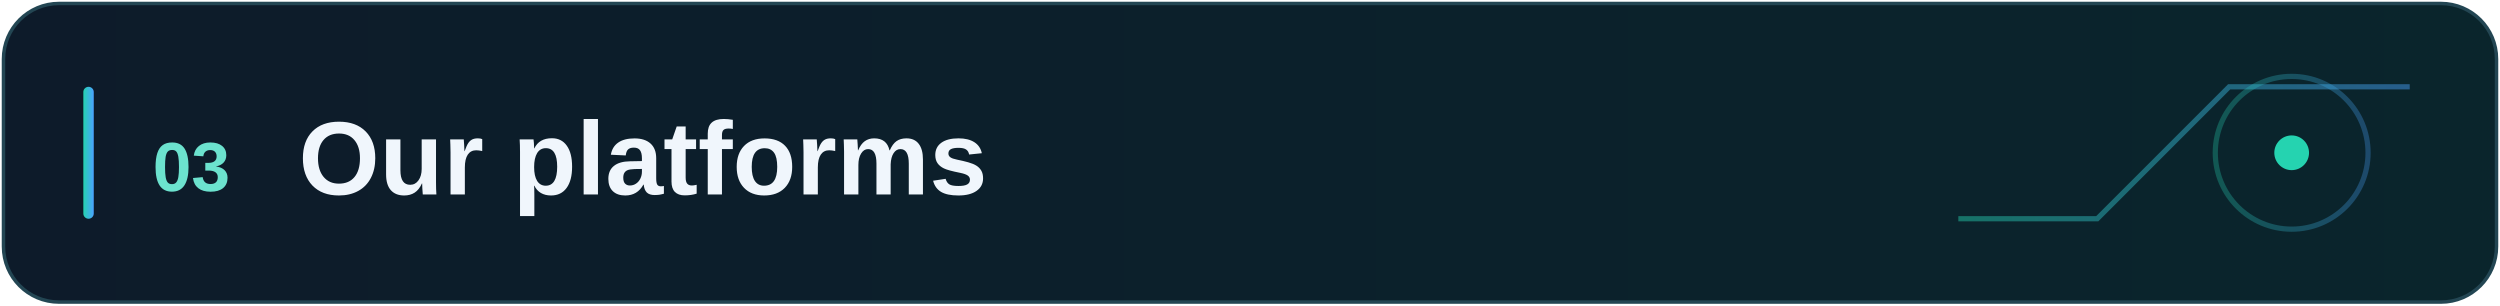
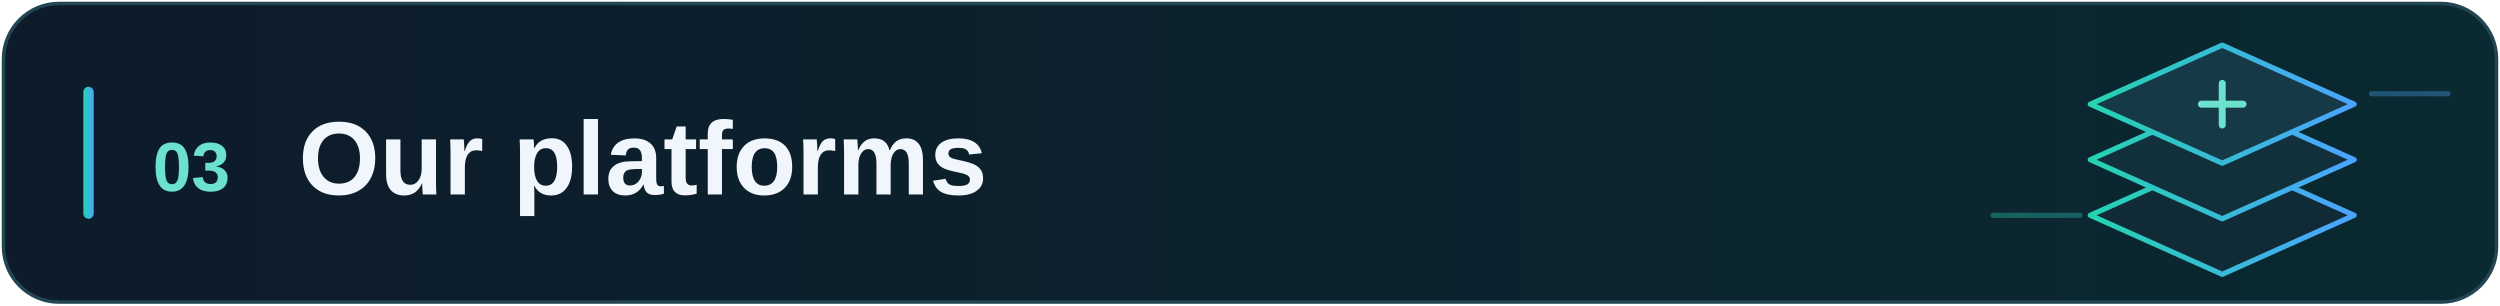
- <svg xmlns="http://www.w3.org/2000/svg" width="720" height="88" viewBox="0 0 720 88" role="img" aria-labelledby="title">
+ <svg xmlns="http://www.w3.org/2000/svg" width="720" height="88" viewBox="0 0 720 88" role="img" aria-labelledby="title desc">
  <defs>
    <linearGradient id="bg">
      <stop stop-color="#0d1b2a" />
-       <stop offset="1" stop-color="#0a252c" />
+       <stop offset="1" stop-color="#0a2930" />
    </linearGradient>
    <linearGradient id="accent">
      <stop stop-color="#25d3b0" />
      <stop offset="1" stop-color="#4ba3ff" />
    </linearGradient>
+     <style>
+       .layer{animation:float 5s ease-in-out infinite}.middle{animation-delay:-1.6s}.top{animation-delay:-3.2s}@keyframes float{0%,100%{transform:translateY(3px)}50%{transform:translateY(-3px)}}
+       @media (prefers-reduced-motion: reduce) { .art * { animation: none !important; } .wave { opacity: .3; } }
+     </style>
  </defs>
  <rect x="1" y="1" width="718" height="86" rx="16" fill="url(#bg)" stroke="#234653" />
  <rect x="24" y="25" width="3" height="38" rx="1.5" fill="url(#accent)" />
  <g font-family="-apple-system, BlinkMacSystemFont, 'Segoe UI', Arial, sans-serif">
    <text x="44" y="55" fill="#6ce2ce" font-size="20" font-weight="600">03</text>
    <text x="86" y="56" fill="#f0f6fc" font-size="30" font-weight="700">Our platforms</text>
  </g>
-   <g fill="none" stroke="url(#accent)" stroke-width="1.5">
-     <path d="M564 63h40l38-38h52" opacity=".45" />
-     <circle cx="660" cy="44" r="22" opacity=".3" />
-     <circle cx="660" cy="44" r="5" fill="#25d3b0" stroke="none" />
+   <g class="art" fill="none" stroke="url(#accent)" stroke-width="1.5" stroke-linecap="round" stroke-linejoin="round">
+     <path d="M574 62h25m84-35h22" opacity=".35" />
+     <path class="layer" d="m640 45 38 17-38 17-38-17z" fill="#102b35" />
+     <path class="layer middle" d="m640 29 38 17-38 17-38-17z" fill="#122f3c" />
+     <path class="layer top" d="m640 13 38 17-38 17-38-17z" fill="#153946" />
+     <path d="M640 24v12m-6-6h12" stroke="#6ce2ce" stroke-width="2" />
  </g>
</svg>
